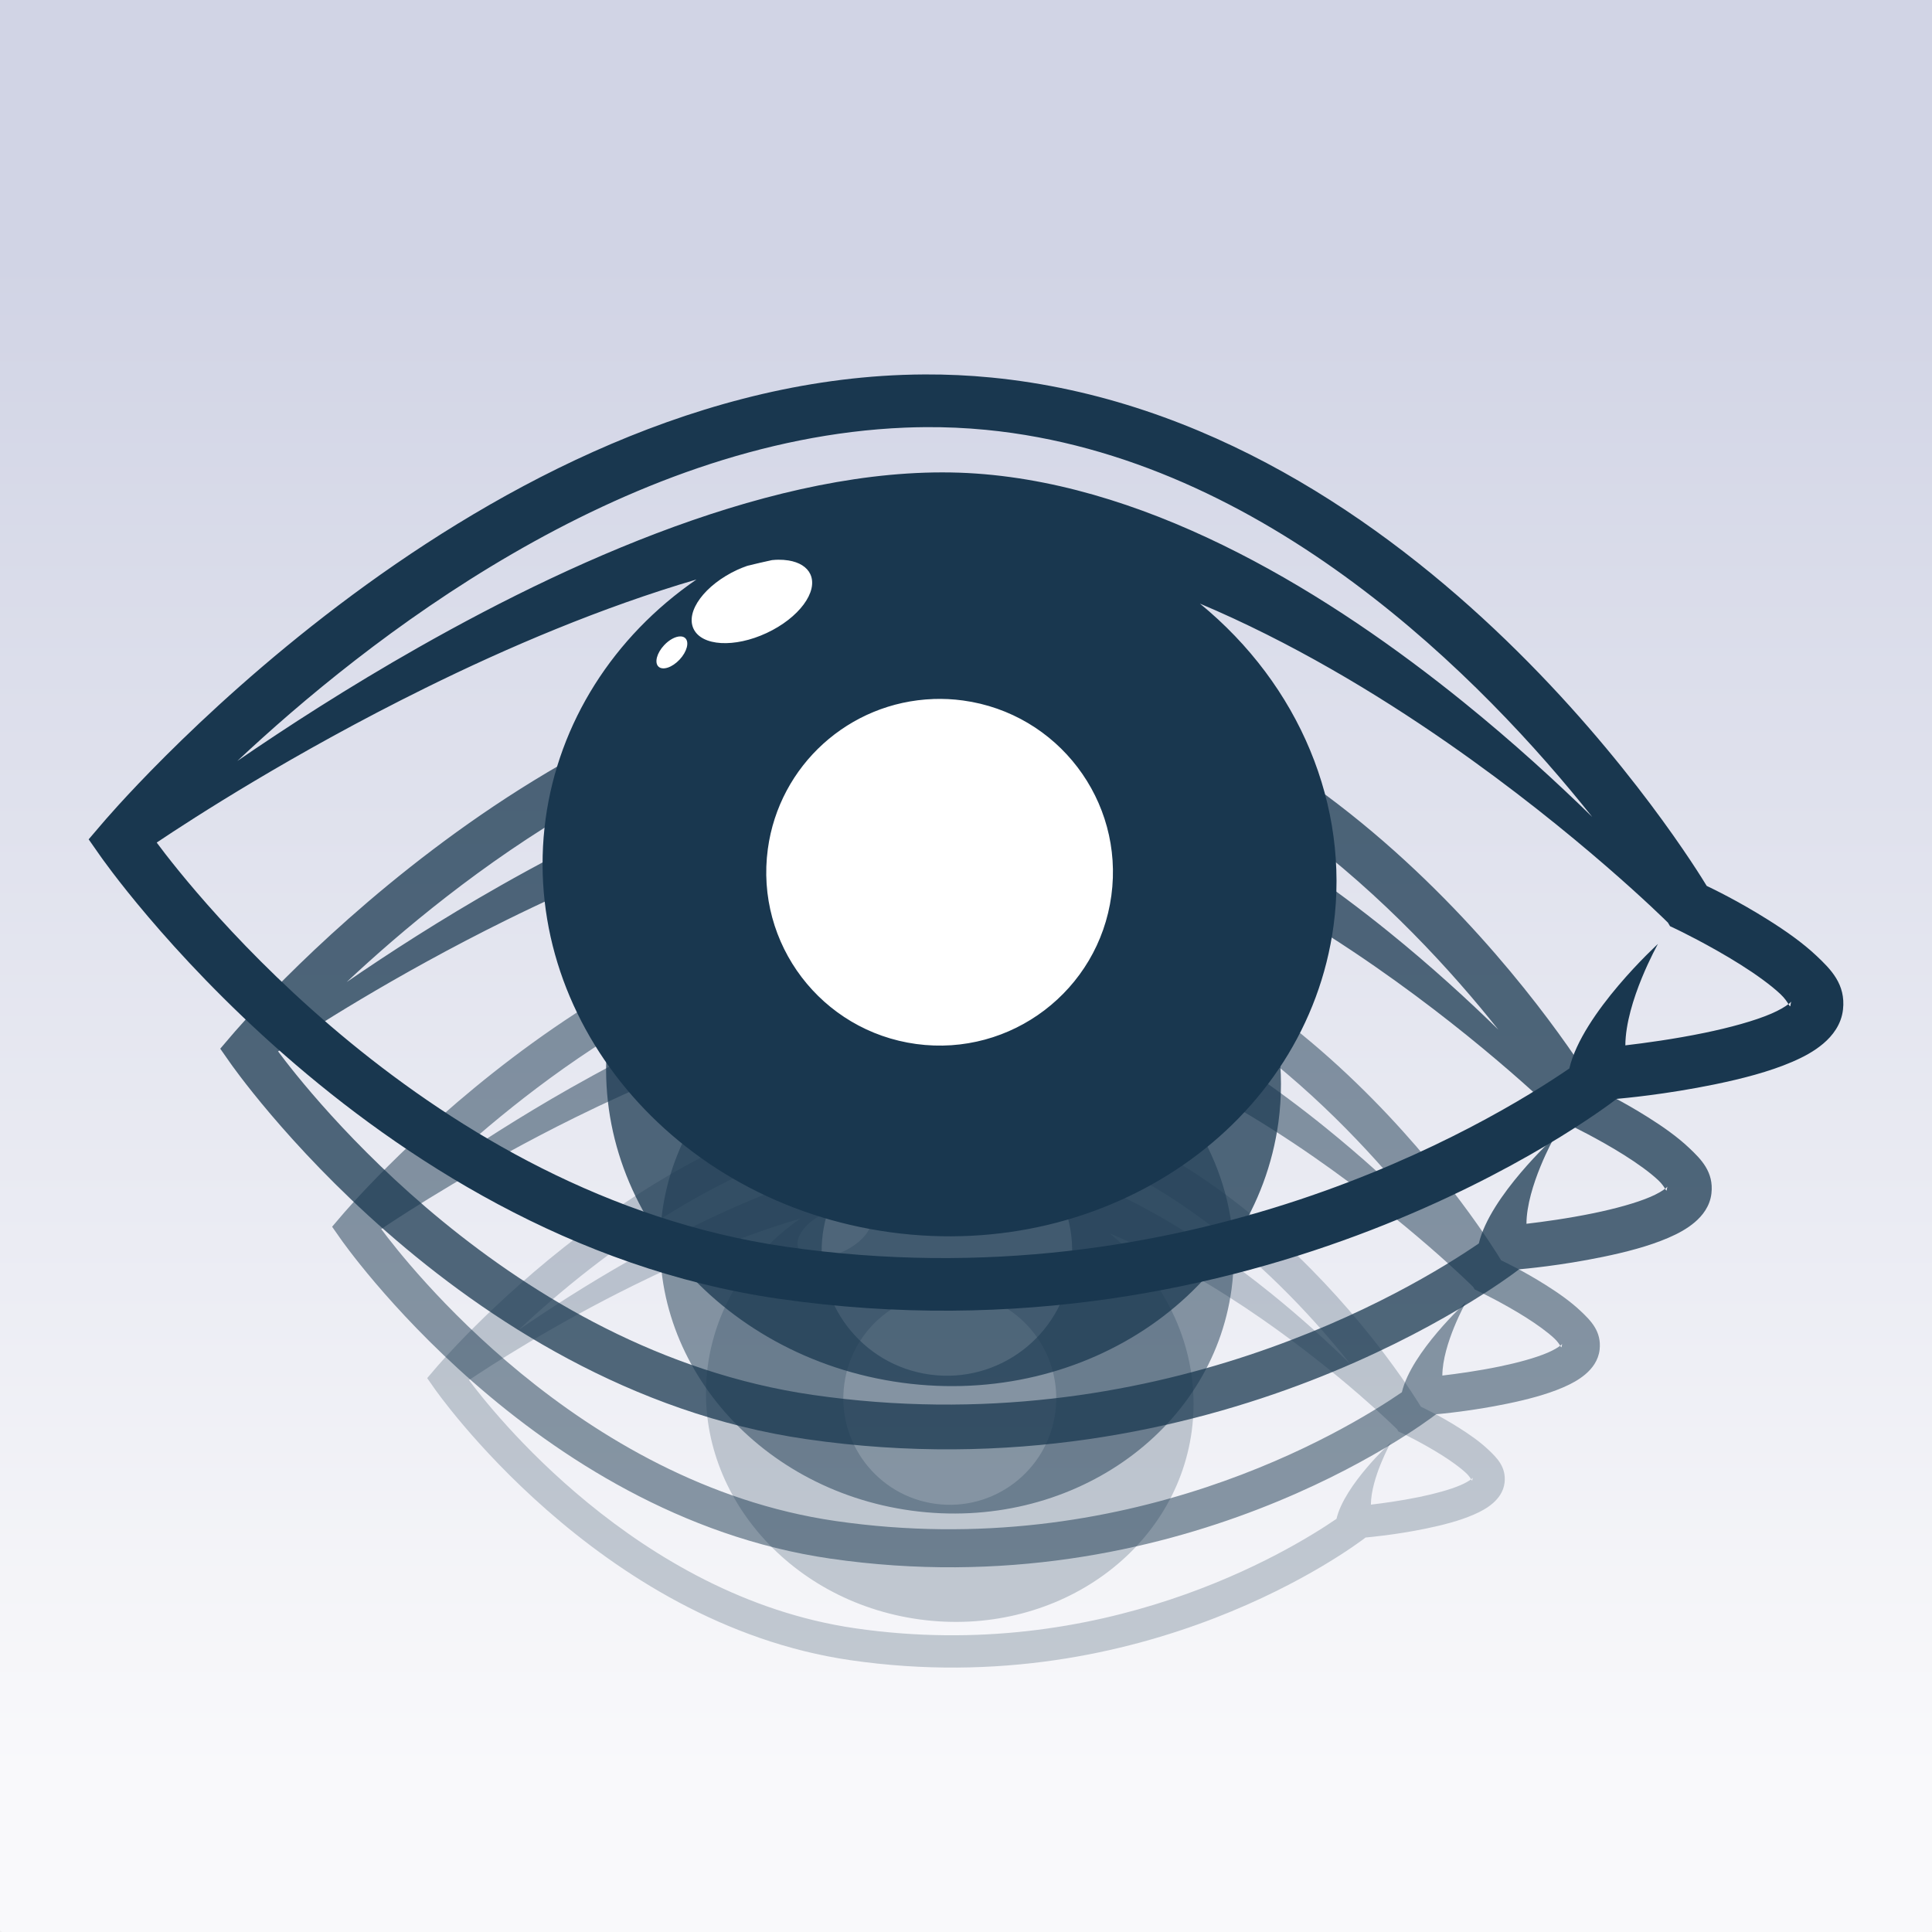
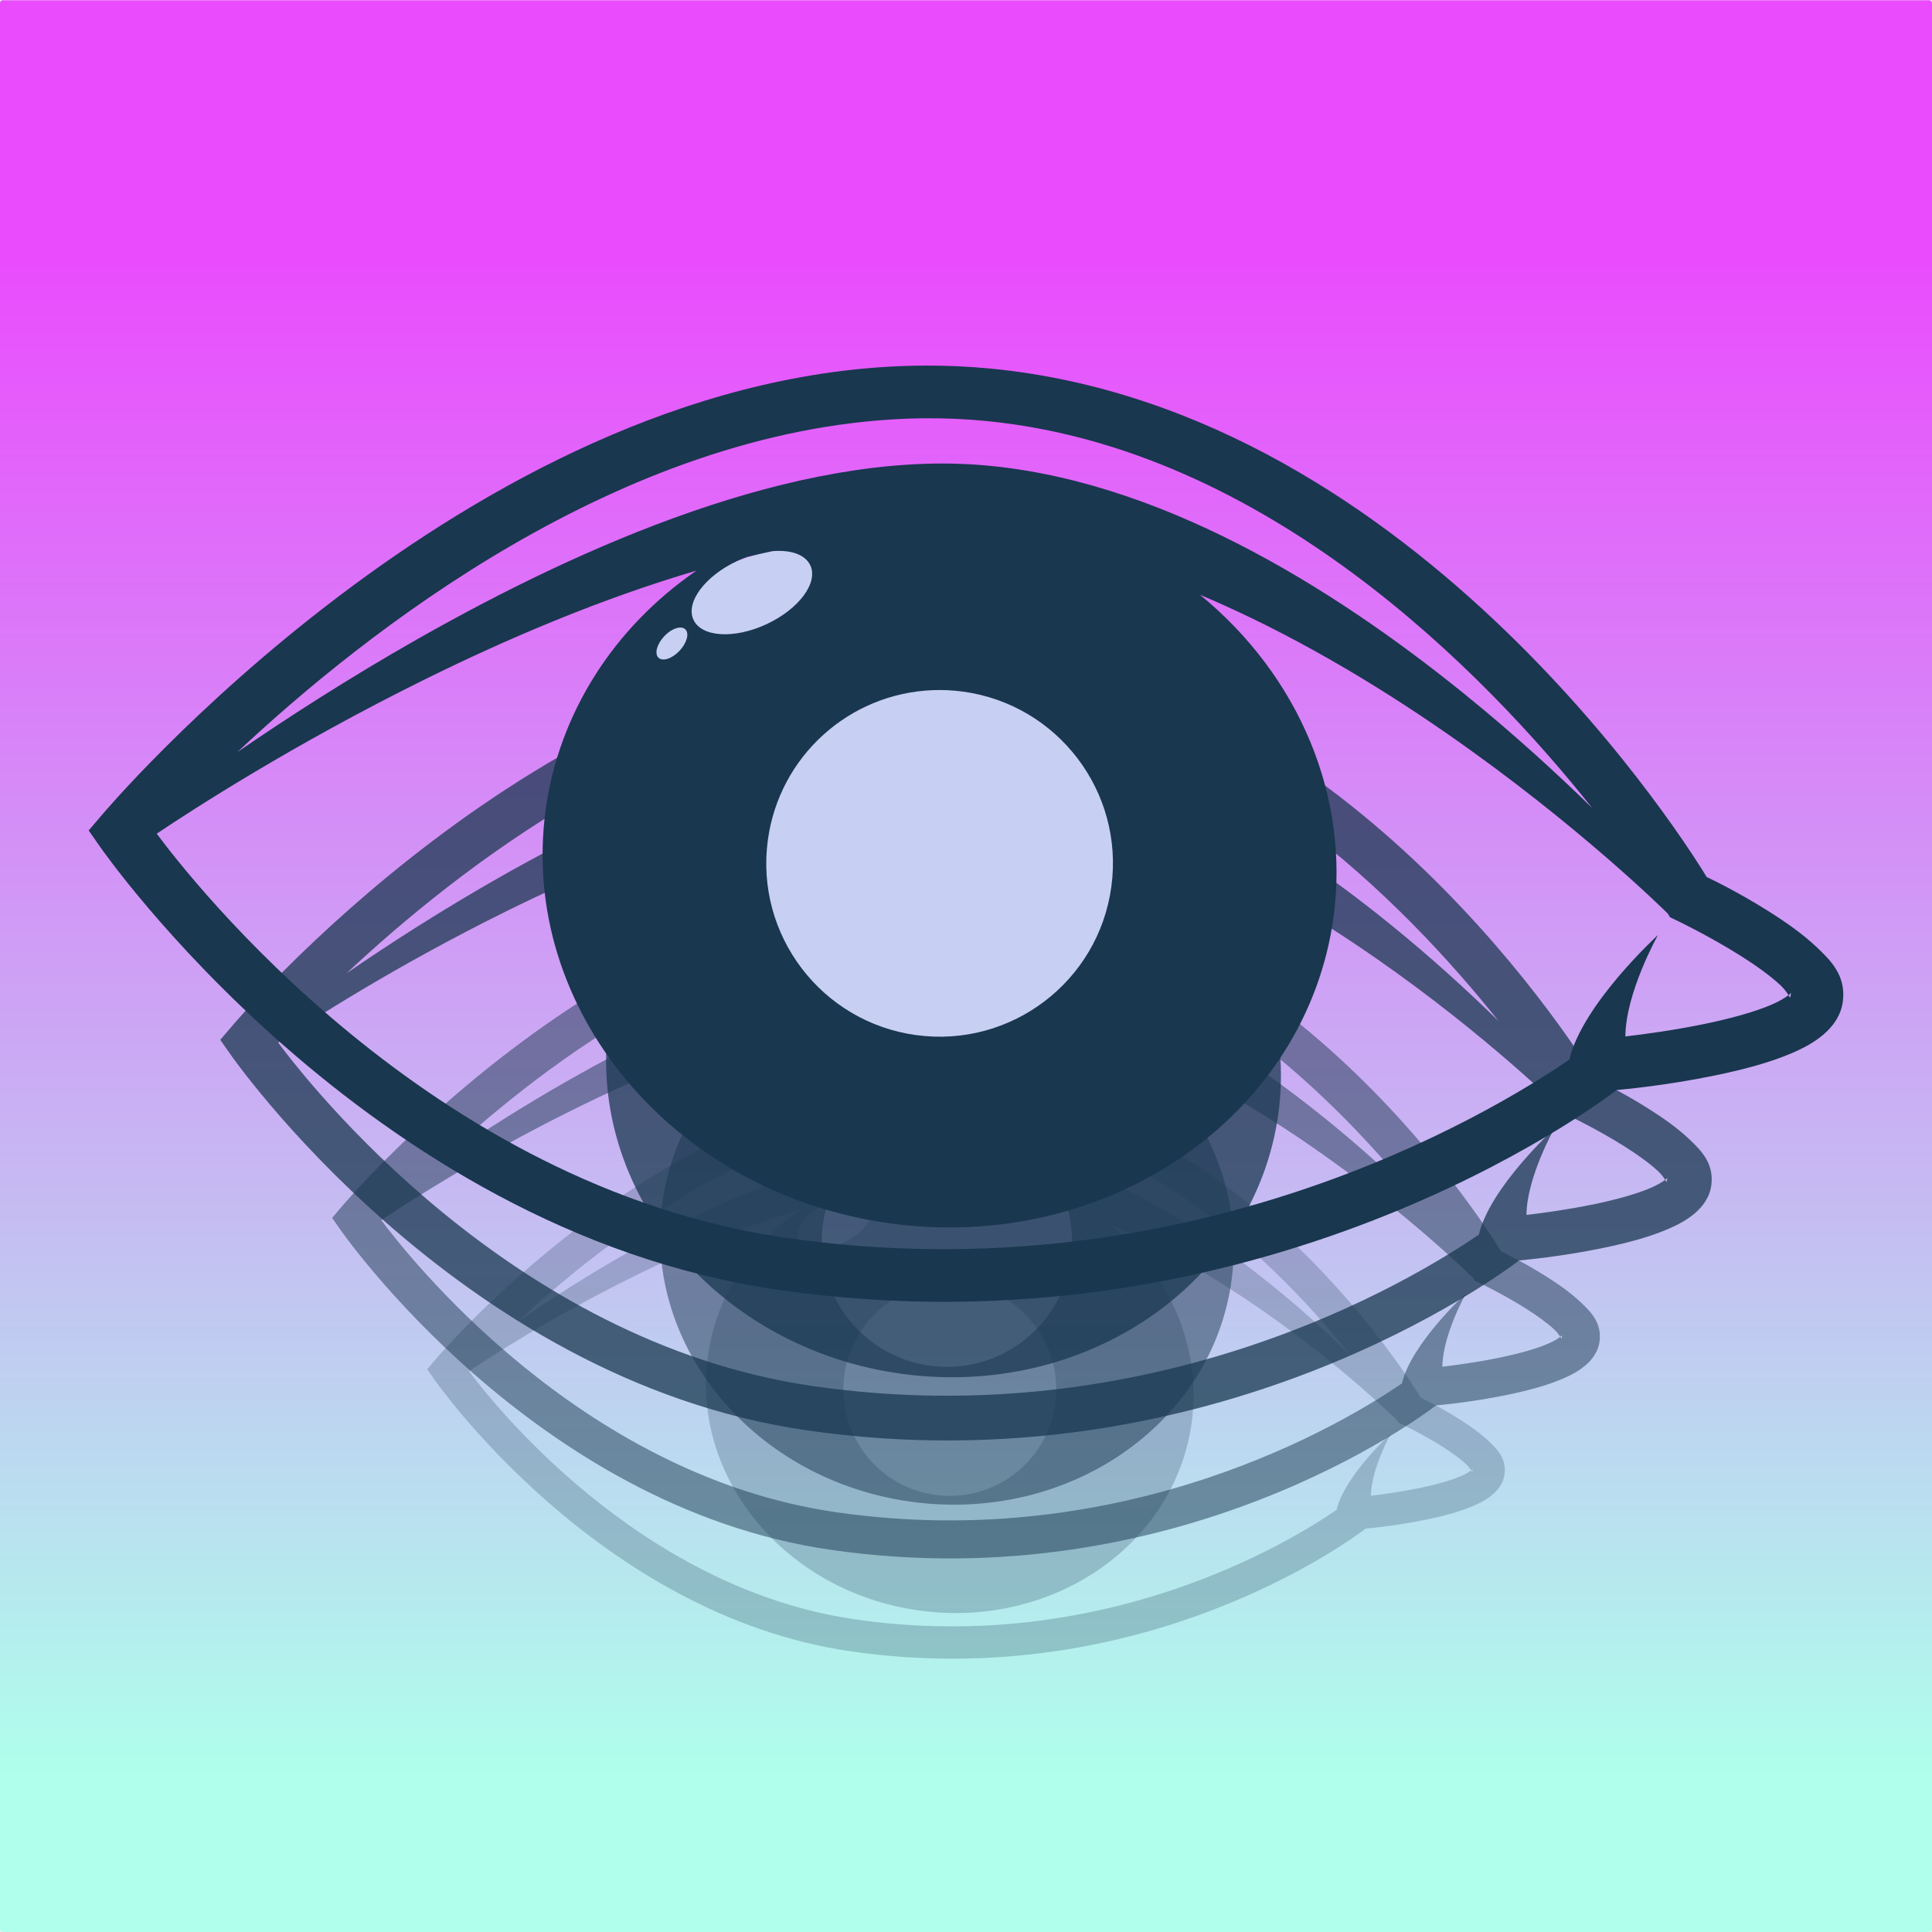
- <svg xmlns="http://www.w3.org/2000/svg" xmlns:xlink="http://www.w3.org/1999/xlink" width="10.895cm" height="10.895cm" viewBox="0 0 108.951 108.951" version="1.1" id="svg8">
+ <svg xmlns="http://www.w3.org/2000/svg" xmlns:xlink="http://www.w3.org/1999/xlink" width="800" height="800" viewBox="0 0 211.667 211.667" version="1.1" id="svg8">
  <defs id="defs2">
    <linearGradient id="linearGradient876">
-       <stop style="stop-color:#d1d4e5;stop-opacity:1" offset="0" id="stop872" />
-       <stop style="stop-color:#f9f9fb;stop-opacity:1" offset="1" id="stop874" />
+       <stop style="stop-color:#ea4cfd;stop-opacity:1" offset="0" id="stop872" />
+       <stop style="stop-color:#afffec;stop-opacity:1" offset="1" id="stop874" />
    </linearGradient>
-     <linearGradient xlink:href="#linearGradient876" id="linearGradient878" x1="55.562" y1="0.756" x2="55.562" y2="77.485" gradientUnits="userSpaceOnUse" gradientTransform="matrix(1,0,0,1.114937,0,-9.818209)" />
+     <linearGradient xlink:href="#linearGradient876" id="linearGradient878" x1="55.562" y1="0.756" x2="55.562" y2="77.485" gradientUnits="userSpaceOnUse" gradientTransform="matrix(1.942759,0,0,2.161888,1.6806405e-7,26.99237)" />
  </defs>
-   <g id="layer3" transform="translate(8.6507906e-8,23.52879)" style="display:inline">
-     <rect style="opacity:1;fill:url(#linearGradient878);fill-opacity:1;stroke:none;stroke-width:0.279;stroke-linecap:round;stroke-linejoin:round;stroke-miterlimit:4;stroke-dasharray:none;stroke-opacity:1;paint-order:markers stroke fill" id="rect870" width="108.952" height="109.148" x="-8.6507903e-08" y="-23.725" ry="0.15" />
-   </g>
-   <g id="g915" transform="translate(4.475771,-184.9483)" style="display:inline">
-     <path id="path913" d="m 48.574,246.563 c -0.254,7.3e-4 -0.507,0.007 -0.759,0.016 -15.137,0.551 -27.742,15.549 -27.742,15.549 l -0.458,0.536 0.404,0.577 c 0,0 9.176,13.26 23.476,15.332 16.653,2.413 28.418,-6.443 29.039,-6.92 0.223,-0.021 1.682,-0.149 3.413,-0.506 0.929,-0.192 1.872,-0.434 2.665,-0.776 0.397,-0.171 0.759,-0.364 1.077,-0.633 0.318,-0.27 0.624,-0.658 0.682,-1.178 0.099,-0.88 -0.425,-1.395 -0.911,-1.856 -0.486,-0.46 -1.083,-0.876 -1.676,-1.249 -1.068,-0.672 -1.931,-1.081 -2.133,-1.179 -0.407,-0.675 -9.869,-16.15 -24.778,-17.606 -0.771,-0.075 -1.538,-0.11 -2.299,-0.107 z m 0.008,1.825 c 0.702,-0.005 1.407,0.025 2.115,0.094 9.706,0.948 17.263,8.719 20.991,13.405 -1.208,-1.182 -2.722,-2.573 -4.465,-3.982 -4.543,-3.672 -10.63,-7.471 -16.863,-7.909 -6.244,-0.439 -13.551,2.748 -19.321,6.02 -2.437,1.382 -4.591,2.778 -6.274,3.934 4.393,-4.123 13.257,-11.137 23.116,-11.544 0.233,-0.01 0.467,-0.015 0.701,-0.017 z m -5.083,4.592 a 1.207,2.232 64.985 0 1 0.354,0.025 1.207,2.232 64.985 0 1 3.26e-4,0 1.207,2.232 64.985 0 1 0.755,0.475 1.207,2.232 64.985 0 1 -1.513,2.037 1.207,2.232 64.985 0 1 -2.533,-0.149 1.207,2.232 64.985 0 1 1.513,-2.037 1.207,2.232 64.985 0 1 0.344,-0.14 c 0.289,-0.071 0.578,-0.136 0.866,-0.199 a 1.207,2.232 64.985 0 1 0.213,-0.011 z m -2.832,0.684 a 13.769,12.585 7.736 0 0 -5.225,8.286 13.769,12.585 7.736 0 0 11.949,14.324 13.769,12.585 7.736 0 0 15.338,-10.617 13.769,12.585 7.736 0 0 -4.628,-11.157 c 3.128,1.32 6.075,3.085 8.573,4.82 4.529,3.146 7.572,6.165 7.635,6.228 l 0.074,0.123 0.247,0.117 c 0,0 1.111,0.533 2.184,1.208 0.536,0.337 1.06,0.713 1.394,1.029 0.152,0.144 0.229,0.268 0.275,0.344 0.009,-0.007 0.021,-0.015 0.028,-0.021 0.105,-0.089 0.061,-0.089 0.05,0.008 -0.014,0.126 -0.024,0.104 -0.079,0.014 -0.113,0.089 -0.32,0.213 -0.593,0.33 -0.587,0.253 -1.449,0.486 -2.313,0.665 -1.065,0.22 -2.081,0.356 -2.743,0.434 0.009,-1.521 1.129,-3.513 1.129,-3.513 0,0 -2.619,2.392 -3.069,4.314 -2.756,1.887 -13.193,8.193 -27.14,6.172 -12.347,-1.789 -20.606,-12.413 -21.781,-13.994 0.001,-0.002 0.005,-0.005 0.006,-0.007 1.23,-0.825 4.708,-3.08 9.284,-5.341 2.869,-1.418 6.122,-2.801 9.403,-3.764 z m -0.561,1.972 a 0.366,0.677 43.151 0 1 0.043,0.003 0.366,0.677 43.151 0 1 0.128,0.057 0.366,0.677 43.151 0 1 -0.196,0.744 0.366,0.677 43.151 0 1 -0.73,0.244 0.366,0.677 43.151 0 1 0.196,-0.744 0.366,0.677 43.151 0 1 0.558,-0.303 z m 8.765,2.168 a 6.003,6.003 0 0 1 1.023,0.051 6.003,6.003 0 0 1 5.14,6.757 6.003,6.003 0 0 1 -6.757,5.141 6.003,6.003 0 0 1 -5.14,-6.757 6.003,6.003 0 0 1 5.734,-5.191 z" style="color:#000000;font-style:normal;font-variant:normal;font-weight:normal;font-stretch:normal;font-size:medium;line-height:normal;font-family:sans-serif;font-variant-ligatures:normal;font-variant-position:normal;font-variant-caps:normal;font-variant-numeric:normal;font-variant-alternates:normal;font-feature-settings:normal;text-indent:0;text-align:start;text-decoration:none;text-decoration-line:none;text-decoration-style:solid;text-decoration-color:#000000;letter-spacing:normal;word-spacing:normal;text-transform:none;writing-mode:lr-tb;direction:ltr;text-orientation:mixed;dominant-baseline:auto;baseline-shift:baseline;text-anchor:start;white-space:normal;shape-padding:0;clip-rule:nonzero;display:inline;overflow:visible;visibility:visible;opacity:1;isolation:auto;mix-blend-mode:normal;color-interpolation:sRGB;color-interpolation-filters:linearRGB;solid-color:#000000;solid-opacity:1;vector-effect:none;fill:#19374f;fill-opacity:0.235;fill-rule:evenodd;stroke:none;stroke-width:1.82;stroke-linecap:butt;stroke-linejoin:miter;stroke-miterlimit:4;stroke-dasharray:none;stroke-dashoffset:0;stroke-opacity:1;color-rendering:auto;image-rendering:auto;shape-rendering:auto;text-rendering:auto;enable-background:accumulate" />
-   </g>
-   <g style="display:inline" transform="translate(4.475771,-184.9483)" id="g911">
-     <path style="color:#000000;font-style:normal;font-variant:normal;font-weight:normal;font-stretch:normal;font-size:medium;line-height:normal;font-family:sans-serif;font-variant-ligatures:normal;font-variant-position:normal;font-variant-caps:normal;font-variant-numeric:normal;font-variant-alternates:normal;font-feature-settings:normal;text-indent:0;text-align:start;text-decoration:none;text-decoration-line:none;text-decoration-style:solid;text-decoration-color:#000000;letter-spacing:normal;word-spacing:normal;text-transform:none;writing-mode:lr-tb;direction:ltr;text-orientation:mixed;dominant-baseline:auto;baseline-shift:baseline;text-anchor:start;white-space:normal;shape-padding:0;clip-rule:nonzero;display:inline;overflow:visible;visibility:visible;opacity:1;isolation:auto;mix-blend-mode:normal;color-interpolation:sRGB;color-interpolation-filters:linearRGB;solid-color:#000000;solid-opacity:1;vector-effect:none;fill:#19374f;fill-opacity:0.498;fill-rule:evenodd;stroke:none;stroke-width:2.141;stroke-linecap:butt;stroke-linejoin:miter;stroke-miterlimit:4;stroke-dasharray:none;stroke-dashoffset:0;stroke-opacity:1;color-rendering:auto;image-rendering:auto;shape-rendering:auto;text-rendering:auto;enable-background:accumulate" d="m 48.323,235.185 c -0.298,8.5e-4 -0.596,0.008 -0.893,0.018 -17.808,0.648 -32.638,18.293 -32.638,18.293 l -0.539,0.631 0.476,0.679 c 0,0 10.795,15.599 27.619,18.037 19.592,2.839 33.433,-7.58 34.163,-8.141 0.263,-0.024 1.979,-0.175 4.015,-0.596 1.093,-0.226 2.203,-0.511 3.135,-0.913 0.466,-0.201 0.893,-0.428 1.267,-0.745 0.375,-0.317 0.734,-0.774 0.803,-1.386 0.117,-1.035 -0.5,-1.642 -1.072,-2.183 -0.572,-0.541 -1.274,-1.03 -1.971,-1.469 -1.256,-0.79 -2.271,-1.272 -2.509,-1.387 -0.478,-0.794 -11.611,-19 -29.151,-20.713 -0.908,-0.089 -1.809,-0.129 -2.704,-0.125 z m 0.009,2.147 c 0.826,-0.006 1.656,0.029 2.488,0.111 11.419,1.115 20.31,10.258 24.696,15.77 -1.421,-1.391 -3.202,-3.027 -5.253,-4.685 -5.345,-4.32 -12.506,-8.79 -19.839,-9.305 -7.346,-0.516 -15.942,3.233 -22.731,7.082 -2.867,1.626 -5.401,3.269 -7.381,4.628 5.168,-4.851 15.596,-13.103 27.196,-13.581 0.274,-0.011 0.549,-0.018 0.824,-0.02 z m -5.981,5.402 a 1.42,2.626 64.985 0 1 0.417,0.03 1.42,2.626 64.985 0 1 3.83e-4,0 1.42,2.626 64.985 0 1 0.889,0.559 1.42,2.626 64.985 0 1 -1.779,2.397 1.42,2.626 64.985 0 1 -2.98,-0.176 1.42,2.626 64.985 0 1 1.779,-2.397 1.42,2.626 64.985 0 1 0.404,-0.165 c 0.34,-0.083 0.68,-0.16 1.019,-0.234 a 1.42,2.626 64.985 0 1 0.251,-0.013 z m -3.332,0.804 a 16.199,14.806 7.736 0 0 -6.147,9.748 16.199,14.806 7.736 0 0 14.058,16.852 16.199,14.806 7.736 0 0 18.045,-12.491 16.199,14.806 7.736 0 0 -5.445,-13.126 c 3.68,1.553 7.147,3.629 10.086,5.671 5.329,3.701 8.908,7.254 8.982,7.327 l 0.087,0.145 0.291,0.138 c 0,0 1.307,0.627 2.569,1.421 0.631,0.397 1.247,0.839 1.64,1.211 0.179,0.17 0.269,0.315 0.324,0.404 0.01,-0.008 0.025,-0.017 0.033,-0.025 0.124,-0.105 0.072,-0.105 0.059,0.009 -0.017,0.148 -0.028,0.123 -0.093,0.016 -0.133,0.104 -0.377,0.25 -0.698,0.389 -0.691,0.298 -1.705,0.572 -2.721,0.782 -1.253,0.259 -2.449,0.419 -3.227,0.51 0.011,-1.789 1.329,-4.132 1.329,-4.132 0,0 -3.081,2.814 -3.611,5.075 -3.242,2.22 -15.521,9.638 -31.93,7.261 -14.526,-2.105 -24.243,-14.604 -25.625,-16.463 0.002,-0.002 0.006,-0.006 0.007,-0.008 1.447,-0.97 5.539,-3.624 10.922,-6.284 3.375,-1.668 7.202,-3.295 11.062,-4.429 z m -0.66,2.32 a 0.43,0.796 43.151 0 1 0.05,0.003 0.43,0.796 43.151 0 1 0.151,0.067 0.43,0.796 43.151 0 1 -0.23,0.875 0.43,0.796 43.151 0 1 -0.859,0.287 0.43,0.796 43.151 0 1 0.231,-0.876 0.43,0.796 43.151 0 1 0.657,-0.357 z m 10.312,2.55 a 7.063,7.063 0 0 1 1.203,0.06 7.063,7.063 0 0 1 6.047,7.949 7.063,7.063 0 0 1 -7.949,6.048 7.063,7.063 0 0 1 -6.047,-7.949 7.063,7.063 0 0 1 6.746,-6.107 z" id="path909" />
-   </g>
-   <g id="g907" transform="translate(4.475771,-184.9483)" style="display:inline">
-     <path id="path905" d="m 48.027,221.803 c -0.351,0.001 -0.701,0.009 -1.05,0.021 -20.951,0.762 -38.398,21.521 -38.398,21.521 l -0.634,0.742 0.56,0.799 c 0,0 12.7,18.352 32.493,21.22 23.05,3.34 39.333,-8.918 40.192,-9.577 0.309,-0.029 2.328,-0.206 4.723,-0.701 1.286,-0.265 2.591,-0.601 3.689,-1.074 0.549,-0.237 1.05,-0.503 1.491,-0.877 0.441,-0.373 0.863,-0.911 0.944,-1.63 0.137,-1.217 -0.589,-1.931 -1.262,-2.568 -0.673,-0.637 -1.498,-1.212 -2.319,-1.728 -1.478,-0.93 -2.672,-1.496 -2.952,-1.632 -0.563,-0.934 -13.66,-22.353 -34.295,-24.368 -1.068,-0.104 -2.129,-0.152 -3.181,-0.148 z m 0.011,2.526 c 0.971,-0.007 1.948,0.035 2.927,0.13 13.434,1.312 23.894,12.068 29.054,18.553 -1.672,-1.636 -3.768,-3.561 -6.18,-5.511 -6.288,-5.082 -14.713,-10.341 -23.34,-10.947 -8.642,-0.607 -18.755,3.803 -26.742,8.332 -3.373,1.913 -6.355,3.845 -8.683,5.444 6.08,-5.707 18.349,-15.415 31.995,-15.978 0.323,-0.013 0.646,-0.021 0.97,-0.024 z m -7.036,6.355 a 1.67,3.09 64.985 0 1 0.49,0.035 1.67,3.09 64.985 0 1 4.5e-4,0 1.67,3.09 64.985 0 1 1.045,0.658 1.67,3.09 64.985 0 1 -2.093,2.82 1.67,3.09 64.985 0 1 -3.506,-0.207 1.67,3.09 64.985 0 1 2.093,-2.82 1.67,3.09 64.985 0 1 0.476,-0.194 c 0.4,-0.098 0.8,-0.189 1.199,-0.276 a 1.67,3.09 64.985 0 1 0.295,-0.016 z m -3.919,0.946 a 19.057,17.419 7.736 0 0 -7.232,11.468 19.057,17.419 7.736 0 0 16.539,19.826 19.057,17.419 7.736 0 0 21.229,-14.695 19.057,17.419 7.736 0 0 -6.406,-15.442 c 4.33,1.827 8.408,4.27 11.866,6.672 6.269,4.354 10.48,8.534 10.567,8.62 l 0.102,0.17 0.342,0.163 c 0,0 1.538,0.738 3.023,1.672 0.743,0.467 1.467,0.987 1.929,1.424 0.211,0.2 0.317,0.37 0.381,0.476 0.012,-0.009 0.029,-0.02 0.039,-0.029 0.146,-0.123 0.085,-0.123 0.07,0.01 -0.02,0.174 -0.033,0.145 -0.109,0.019 -0.156,0.123 -0.443,0.294 -0.821,0.457 -0.813,0.35 -2.006,0.673 -3.201,0.92 -1.474,0.304 -2.881,0.492 -3.796,0.6 0.013,-2.105 1.563,-4.862 1.563,-4.862 0,0 -3.625,3.311 -4.248,5.97 -3.814,2.612 -18.26,11.339 -37.564,8.542 -17.09,-2.476 -28.521,-17.181 -30.147,-19.369 0.002,-0.002 0.007,-0.007 0.009,-0.01 1.702,-1.142 6.517,-4.264 12.849,-7.393 3.971,-1.962 8.473,-3.876 13.014,-5.21 z m -0.777,2.729 a 0.506,0.937 43.151 0 1 0.059,0.004 0.506,0.937 43.151 0 1 0.177,0.079 0.506,0.937 43.151 0 1 -0.271,1.03 0.506,0.937 43.151 0 1 -1.01,0.337 0.506,0.937 43.151 0 1 0.272,-1.03 0.506,0.937 43.151 0 1 0.773,-0.419 z m 12.132,3.001 a 8.309,8.309 0 0 1 1.416,0.07 8.309,8.309 0 0 1 7.115,9.352 8.309,8.309 0 0 1 -9.352,7.115 8.309,8.309 0 0 1 -7.115,-9.352 8.309,8.309 0 0 1 7.936,-7.185 z" style="color:#000000;font-style:normal;font-variant:normal;font-weight:normal;font-stretch:normal;font-size:medium;line-height:normal;font-family:sans-serif;font-variant-ligatures:normal;font-variant-position:normal;font-variant-caps:normal;font-variant-numeric:normal;font-variant-alternates:normal;font-feature-settings:normal;text-indent:0;text-align:start;text-decoration:none;text-decoration-line:none;text-decoration-style:solid;text-decoration-color:#000000;letter-spacing:normal;word-spacing:normal;text-transform:none;writing-mode:lr-tb;direction:ltr;text-orientation:mixed;dominant-baseline:auto;baseline-shift:baseline;text-anchor:start;white-space:normal;shape-padding:0;clip-rule:nonzero;display:inline;overflow:visible;visibility:visible;opacity:1;isolation:auto;mix-blend-mode:normal;color-interpolation:sRGB;color-interpolation-filters:linearRGB;solid-color:#000000;solid-opacity:1;vector-effect:none;fill:#19374f;fill-opacity:0.745;fill-rule:evenodd;stroke:none;stroke-width:2.519;stroke-linecap:butt;stroke-linejoin:miter;stroke-miterlimit:4;stroke-dasharray:none;stroke-dashoffset:0;stroke-opacity:1;color-rendering:auto;image-rendering:auto;shape-rendering:auto;text-rendering:auto;enable-background:accumulate" />
-   </g>
-   <g style="display:inline" transform="translate(4.475771,-184.9483)" id="g1501">
-     <ellipse style="opacity:1;fill:#ffffff;fill-opacity:1;stroke:none;stroke-width:0.265;stroke-linecap:round;stroke-linejoin:round;stroke-miterlimit:4;stroke-dasharray:none;stroke-opacity:1;paint-order:markers stroke fill" id="path917" cx="49.033" cy="234.134" rx="12.046" ry="11.822" />
-     <ellipse style="opacity:1;fill:#ffffff;fill-opacity:1;stroke:none;stroke-width:0.265;stroke-linecap:round;stroke-linejoin:round;stroke-miterlimit:4;stroke-dasharray:none;stroke-opacity:1;paint-order:markers stroke fill" id="path919" cx="-80.692" cy="208.6" rx="6.443" ry="3.026" transform="rotate(-30.59345)" />
-     <path style="color:#000000;font-style:normal;font-variant:normal;font-weight:normal;font-stretch:normal;font-size:medium;line-height:normal;font-family:sans-serif;font-variant-ligatures:normal;font-variant-position:normal;font-variant-caps:normal;font-variant-numeric:normal;font-variant-alternates:normal;font-feature-settings:normal;text-indent:0;text-align:start;text-decoration:none;text-decoration-line:none;text-decoration-style:solid;text-decoration-color:#000000;letter-spacing:normal;word-spacing:normal;text-transform:none;writing-mode:lr-tb;direction:ltr;text-orientation:mixed;dominant-baseline:auto;baseline-shift:baseline;text-anchor:start;white-space:normal;shape-padding:0;clip-rule:nonzero;display:inline;overflow:visible;visibility:visible;opacity:1;isolation:auto;mix-blend-mode:normal;color-interpolation:sRGB;color-interpolation-filters:linearRGB;solid-color:#000000;solid-opacity:1;vector-effect:none;fill:#19374f;fill-opacity:1;fill-rule:evenodd;stroke:none;stroke-width:2.964;stroke-linecap:butt;stroke-linejoin:miter;stroke-miterlimit:4;stroke-dasharray:none;stroke-dashoffset:0;stroke-opacity:1;color-rendering:auto;image-rendering:auto;shape-rendering:auto;text-rendering:auto;enable-background:accumulate" d="m 47.679,206.064 c -0.413,0.002 -0.825,0.01 -1.236,0.025 C 21.796,206.986 1.27,231.408 1.27,231.408 l -0.746,0.873 0.658,0.939 c 0,0 14.942,21.591 38.227,24.965 27.117,3.929 46.274,-10.491 47.285,-11.268 0.364,-0.034 2.739,-0.243 5.557,-0.824 1.513,-0.312 3.049,-0.707 4.34,-1.263 0.646,-0.278 1.235,-0.592 1.754,-1.031 0.518,-0.439 1.016,-1.072 1.111,-1.918 0.162,-1.432 -0.693,-2.272 -1.484,-3.022 -0.792,-0.749 -1.763,-1.426 -2.729,-2.033 -1.739,-1.094 -3.144,-1.76 -3.473,-1.92 -0.662,-1.098 -16.07,-26.298 -40.347,-28.668 -1.256,-0.123 -2.504,-0.179 -3.743,-0.174 z m 0.012,2.972 c 1.143,-0.009 2.292,0.041 3.443,0.153 15.805,1.543 28.11,14.198 34.181,21.828 -1.967,-1.925 -4.432,-4.19 -7.271,-6.484 -7.398,-5.979 -17.309,-12.166 -27.459,-12.879 -10.168,-0.714 -22.065,4.474 -31.461,9.803 -3.968,2.25 -7.476,4.524 -10.215,6.405 7.153,-6.714 21.587,-18.135 37.641,-18.798 0.38,-0.016 0.76,-0.025 1.141,-0.028 z m -8.278,7.477 a 1.965,3.635 64.985 0 1 0.577,0.041 1.965,3.635 64.985 0 1 5.29e-4,0 1.965,3.635 64.985 0 1 1.23,0.774 1.965,3.635 64.985 0 1 -2.463,3.318 1.965,3.635 64.985 0 1 -4.125,-0.243 1.965,3.635 64.985 0 1 2.463,-3.318 1.965,3.635 64.985 0 1 0.56,-0.228 c 0.471,-0.115 0.941,-0.222 1.411,-0.325 a 1.965,3.635 64.985 0 1 0.347,-0.019 z m -4.611,1.113 a 22.42,20.493 7.736 0 0 -8.508,13.492 22.42,20.493 7.736 0 0 19.458,23.324 22.42,20.493 7.736 0 0 24.975,-17.288 22.42,20.493 7.736 0 0 -7.536,-18.167 c 5.094,2.15 9.892,5.023 13.96,7.849 7.375,5.123 12.33,10.039 12.432,10.142 l 0.12,0.201 0.403,0.191 c 0,0 1.809,0.868 3.556,1.967 0.874,0.549 1.726,1.162 2.27,1.676 0.248,0.235 0.373,0.436 0.448,0.56 0.014,-0.011 0.034,-0.024 0.046,-0.034 0.171,-0.145 0.1,-0.145 0.082,0.011 -0.023,0.205 -0.039,0.17 -0.128,0.023 -0.184,0.144 -0.521,0.346 -0.966,0.538 -0.956,0.412 -2.36,0.792 -3.766,1.082 -1.734,0.358 -3.389,0.579 -4.466,0.706 0.015,-2.477 1.839,-5.72 1.839,-5.72 0,0 -4.264,3.895 -4.998,7.024 -4.487,3.073 -21.482,13.34 -44.193,10.05 -20.106,-2.913 -33.554,-20.213 -35.467,-22.787 0.002,-0.003 0.008,-0.009 0.01,-0.011 2.003,-1.343 7.667,-5.016 15.117,-8.698 4.672,-2.309 9.968,-4.56 15.311,-6.13 z m -0.914,3.211 a 0.596,1.102 43.151 0 1 0.07,0.004 0.596,1.102 43.151 0 1 0.209,0.093 0.596,1.102 43.151 0 1 -0.319,1.211 0.596,1.102 43.151 0 1 -1.189,0.397 0.596,1.102 43.151 0 1 0.32,-1.212 0.596,1.102 43.151 0 1 0.909,-0.493 z m 14.273,3.53 a 9.775,9.775 0 0 1 1.666,0.083 9.775,9.775 0 0 1 8.37,11.002 9.775,9.775 0 0 1 -11.002,8.371 9.775,9.775 0 0 1 -8.37,-11.002 9.775,9.775 0 0 1 9.336,-8.453 z" id="path1491" />
+   <g id="layer3" transform="translate(8.6507906e-8,12.49999)" style="display:inline" />
+   <g id="g915" transform="translate(4.475771,-195.9771)" style="display:inline" />
+   <g style="display:inline" transform="translate(4.475771,-195.9771)" id="g911" />
+   <g id="g907" transform="translate(4.475771,-195.9771)" style="display:inline" />
+   <g style="display:inline" transform="translate(4.475771,-195.9771)" id="g1501">
    <flowRoot xml:space="preserve" id="flowRoot921" style="font-style:normal;font-variant:normal;font-weight:normal;font-stretch:normal;font-size:40px;line-height:1.25;font-family:'DejaVu Sans';-inkscape-font-specification:'DejaVu Sans';letter-spacing:0px;word-spacing:0px;fill:#000000;fill-opacity:1;stroke:none" transform="matrix(0.2645833,0,0,0.2645833,-4.475771,195.9771)">
      <flowRegion id="flowRegion923">
        <rect id="rect925" width="247.972" height="41.928" x="80.261" y="3.534" />
      </flowRegion>
      <flowPara id="flowPara927">VisuTest</flowPara>
    </flowRoot>
  </g>
+   <g id="layer1" />
+   <g id="layer2">
+     <rect style="display:inline;fill:url(#linearGradient878);fill-opacity:1;stroke:none;stroke-width:0.541;stroke-linecap:round;stroke-linejoin:round;stroke-miterlimit:4;stroke-dasharray:none;stroke-opacity:1;paint-order:markers stroke fill" id="rect870" width="211.667" height="211.64" x="-5.010977e-16" y="0.027" ry="0.291" />
+     <g id="g4627" transform="translate(0,0.3835974)">
+       <path id="path913" d="m 103.064,118.348 c -0.493,10e-4 -0.984,0.014 -1.474,0.03 -29.407,1.07 -53.897,30.207 -53.897,30.207 l -0.89,1.041 0.785,1.121 c 0,0 17.827,25.76 45.608,29.786 32.354,4.688 55.21,-12.517 56.416,-13.443 0.434,-0.04 3.267,-0.289 6.63,-0.983 1.805,-0.373 3.637,-0.843 5.178,-1.507 0.77,-0.332 1.474,-0.707 2.093,-1.231 0.619,-0.524 1.212,-1.279 1.326,-2.288 0.193,-1.709 -0.826,-2.711 -1.771,-3.605 -0.944,-0.894 -2.103,-1.701 -3.255,-2.426 -2.074,-1.305 -3.751,-2.1 -4.143,-2.29 -0.79,-1.311 -19.173,-31.376 -48.138,-34.204 -1.499,-0.146 -2.988,-0.213 -4.466,-0.207 z m 0.015,3.546 c 1.364,-0.01 2.734,0.048 4.108,0.182 18.857,1.841 33.538,16.939 40.781,26.042 -2.347,-2.297 -5.288,-4.999 -8.675,-7.736 -8.827,-7.133 -20.651,-14.515 -32.761,-15.366 -12.131,-0.852 -26.326,5.338 -37.536,11.695 -4.734,2.685 -8.92,5.397 -12.188,7.642 8.534,-8.011 25.755,-21.637 44.91,-22.428 0.453,-0.019 0.907,-0.03 1.361,-0.033 z m -9.876,8.92 a 2.344,4.337 64.985 0 1 0.688,0.049 2.344,4.337 64.985 0 1 6.33e-4,0 2.344,4.337 64.985 0 1 1.467,0.923 2.344,4.337 64.985 0 1 -2.938,3.958 2.344,4.337 64.985 0 1 -4.921,-0.29 2.344,4.337 64.985 0 1 2.938,-3.958 2.344,4.337 64.985 0 1 0.668,-0.273 c 0.562,-0.137 1.123,-0.265 1.683,-0.387 a 2.344,4.337 64.985 0 1 0.414,-0.022 z m -5.501,1.328 a 26.75,24.45 7.736 0 0 -10.151,16.097 26.75,24.45 7.736 0 0 23.215,27.828 26.75,24.45 7.736 0 0 29.798,-20.627 26.75,24.45 7.736 0 0 -8.991,-21.675 c 6.077,2.565 11.802,5.993 16.656,9.365 8.799,6.112 14.711,11.978 14.833,12.1 l 0.144,0.239 0.48,0.228 c 0,0 2.159,1.035 4.243,2.347 1.042,0.656 2.06,1.386 2.708,1.999 0.296,0.28 0.445,0.52 0.535,0.668 0.017,-0.014 0.041,-0.029 0.055,-0.041 0.204,-0.173 0.119,-0.173 0.098,0.015 -0.028,0.244 -0.046,0.203 -0.153,0.027 -0.219,0.172 -0.622,0.413 -1.152,0.642 -1.141,0.492 -2.815,0.945 -4.493,1.291 -2.069,0.427 -4.044,0.691 -5.328,0.843 0.018,-2.955 2.194,-6.824 2.194,-6.824 0,0 -5.088,4.648 -5.963,8.38 -5.354,3.666 -25.63,15.916 -52.727,11.99 -23.988,-3.476 -40.033,-24.116 -42.316,-27.187 0.003,-0.004 0.009,-0.01 0.012,-0.014 2.389,-1.602 9.147,-5.985 18.036,-10.377 5.574,-2.754 11.893,-5.441 18.267,-7.314 z m -1.091,3.831 a 0.711,1.315 43.151 0 1 0.083,0.006 0.711,1.315 43.151 0 1 0.249,0.111 0.711,1.315 43.151 0 1 -0.38,1.445 0.711,1.315 43.151 0 1 -1.418,0.474 0.711,1.315 43.151 0 1 0.382,-1.446 0.711,1.315 43.151 0 1 1.085,-0.589 z m 17.029,4.212 a 11.663,11.663 0 0 1 1.987,0.099 11.663,11.663 0 0 1 9.986,13.126 11.663,11.663 0 0 1 -13.126,9.987 11.663,11.663 0 0 1 -9.986,-13.126 11.663,11.663 0 0 1 11.139,-10.086 z" style="color:#000000;font-style:normal;font-variant:normal;font-weight:normal;font-stretch:normal;font-size:medium;line-height:normal;font-family:sans-serif;font-variant-ligatures:normal;font-variant-position:normal;font-variant-caps:normal;font-variant-numeric:normal;font-variant-alternates:normal;font-feature-settings:normal;text-indent:0;text-align:start;text-decoration:none;text-decoration-line:none;text-decoration-style:solid;text-decoration-color:#000000;letter-spacing:normal;word-spacing:normal;text-transform:none;writing-mode:lr-tb;direction:ltr;text-orientation:mixed;dominant-baseline:auto;baseline-shift:baseline;text-anchor:start;white-space:normal;shape-padding:0;clip-rule:nonzero;display:inline;overflow:visible;visibility:visible;isolation:auto;mix-blend-mode:normal;color-interpolation:sRGB;color-interpolation-filters:linearRGB;solid-color:#000000;solid-opacity:1;vector-effect:none;fill:#19374f;fill-opacity:0.235;fill-rule:evenodd;stroke:none;stroke-width:3.536;stroke-linecap:butt;stroke-linejoin:miter;stroke-miterlimit:4;stroke-dasharray:none;stroke-dashoffset:0;stroke-opacity:1;color-rendering:auto;image-rendering:auto;shape-rendering:auto;text-rendering:auto;enable-background:accumulate" />
+       <path style="color:#000000;font-style:normal;font-variant:normal;font-weight:normal;font-stretch:normal;font-size:medium;line-height:normal;font-family:sans-serif;font-variant-ligatures:normal;font-variant-position:normal;font-variant-caps:normal;font-variant-numeric:normal;font-variant-alternates:normal;font-feature-settings:normal;text-indent:0;text-align:start;text-decoration:none;text-decoration-line:none;text-decoration-style:solid;text-decoration-color:#000000;letter-spacing:normal;word-spacing:normal;text-transform:none;writing-mode:lr-tb;direction:ltr;text-orientation:mixed;dominant-baseline:auto;baseline-shift:baseline;text-anchor:start;white-space:normal;shape-padding:0;clip-rule:nonzero;display:inline;overflow:visible;visibility:visible;isolation:auto;mix-blend-mode:normal;color-interpolation:sRGB;color-interpolation-filters:linearRGB;solid-color:#000000;solid-opacity:1;vector-effect:none;fill:#19374f;fill-opacity:0.498;fill-rule:evenodd;stroke:none;stroke-width:4.16;stroke-linecap:butt;stroke-linejoin:miter;stroke-miterlimit:4;stroke-dasharray:none;stroke-dashoffset:0;stroke-opacity:1;color-rendering:auto;image-rendering:auto;shape-rendering:auto;text-rendering:auto;enable-background:accumulate" d="m 102.575,96.245 c -0.58,0.002 -1.158,0.016 -1.734,0.036 -34.597,1.259 -63.408,35.538 -63.408,35.538 l -1.047,1.225 0.924,1.319 c 0,0 20.973,30.306 53.657,35.042 38.063,5.515 64.952,-14.726 66.371,-15.816 0.511,-0.047 3.844,-0.34 7.8,-1.157 2.124,-0.438 4.279,-0.992 6.092,-1.773 0.906,-0.391 1.734,-0.831 2.462,-1.448 0.728,-0.616 1.425,-1.505 1.56,-2.692 0.227,-2.011 -0.972,-3.189 -2.083,-4.241 -1.111,-1.052 -2.474,-2.002 -3.83,-2.854 -2.44,-1.535 -4.413,-2.471 -4.874,-2.695 -0.929,-1.542 -22.557,-36.913 -56.633,-40.24 -1.763,-0.172 -3.515,-0.251 -5.254,-0.244 z m 0.018,4.172 c 1.604,-0.012 3.217,0.057 4.833,0.215 22.185,2.166 39.457,19.929 47.978,30.638 -2.761,-2.702 -6.222,-5.881 -10.206,-9.101 -10.384,-8.392 -24.296,-17.077 -38.542,-18.077 -14.272,-1.002 -30.972,6.28 -44.16,13.759 -5.569,3.158 -10.494,6.35 -14.339,8.991 10.04,-9.425 30.3,-25.455 52.835,-26.385 0.533,-0.022 1.067,-0.035 1.602,-0.039 z m -11.619,10.494 a 2.758,5.102 64.985 0 1 0.809,0.058 2.758,5.102 64.985 0 1 7.45e-4,0 2.758,5.102 64.985 0 1 1.726,1.086 2.758,5.102 64.985 0 1 -3.457,4.657 2.758,5.102 64.985 0 1 -5.79,-0.342 2.758,5.102 64.985 0 1 3.457,-4.657 2.758,5.102 64.985 0 1 0.786,-0.321 c 0.661,-0.162 1.321,-0.312 1.98,-0.456 a 2.758,5.102 64.985 0 1 0.487,-0.026 z m -6.472,1.562 a 31.47,28.765 7.736 0 0 -11.942,18.938 31.47,28.765 7.736 0 0 27.312,32.739 31.47,28.765 7.736 0 0 35.056,-24.267 31.47,28.765 7.736 0 0 -10.578,-25.5 c 7.15,3.017 13.884,7.051 19.595,11.017 10.352,7.19 17.307,14.092 17.451,14.235 l 0.169,0.281 0.565,0.268 c 0,0 2.539,1.218 4.992,2.761 1.226,0.771 2.423,1.631 3.186,2.352 0.348,0.33 0.523,0.612 0.629,0.786 0.02,-0.015 0.048,-0.034 0.065,-0.048 0.24,-0.204 0.14,-0.204 0.115,0.018 -0.032,0.287 -0.055,0.239 -0.18,0.032 -0.258,0.203 -0.732,0.486 -1.356,0.755 -1.343,0.579 -3.312,1.112 -5.286,1.519 -2.434,0.502 -4.757,0.813 -6.269,0.992 0.022,-3.476 2.582,-8.028 2.582,-8.028 0,0 -5.985,5.468 -7.016,9.859 -6.299,4.313 -30.153,18.725 -62.031,14.106 -28.221,-4.089 -47.098,-28.372 -49.783,-31.984 0.003,-0.004 0.011,-0.012 0.015,-0.016 2.811,-1.885 10.761,-7.041 21.219,-12.208 6.557,-3.24 13.991,-6.401 21.491,-8.604 z m -1.283,4.507 a 0.836,1.547 43.151 0 1 0.098,0.006 0.836,1.547 43.151 0 1 0.293,0.131 0.836,1.547 43.151 0 1 -0.448,1.7 0.836,1.547 43.151 0 1 -1.668,0.557 0.836,1.547 43.151 0 1 0.449,-1.701 0.836,1.547 43.151 0 1 1.276,-0.693 z m 20.034,4.955 a 13.721,13.721 0 0 1 2.338,0.116 13.721,13.721 0 0 1 11.749,15.443 13.721,13.721 0 0 1 -15.443,11.749 13.721,13.721 0 0 1 -11.749,-15.443 13.721,13.721 0 0 1 13.105,-11.865 z" id="path909" />
+       <path id="path905" d="m 102.001,70.246 c -0.682,0.002 -1.362,0.017 -2.04,0.042 -40.702,1.481 -74.598,41.809 -74.598,41.809 l -1.232,1.441 1.087,1.551 c 0,0 24.674,35.654 63.125,41.226 44.78,6.488 76.415,-17.325 78.084,-18.607 0.601,-0.056 4.522,-0.401 9.176,-1.361 2.499,-0.516 5.034,-1.167 7.166,-2.086 1.066,-0.46 2.04,-0.978 2.896,-1.703 0.856,-0.725 1.677,-1.77 1.835,-3.167 0.267,-2.365 -1.144,-3.752 -2.451,-4.99 -1.307,-1.237 -2.911,-2.355 -4.506,-3.358 -2.871,-1.806 -5.191,-2.907 -5.735,-3.17 -1.093,-1.814 -26.537,-43.427 -66.628,-47.341 -2.074,-0.203 -4.135,-0.295 -6.181,-0.287 z m 0.021,4.908 c 1.887,-0.014 3.784,0.067 5.686,0.253 26.1,2.548 46.42,23.445 56.444,36.045 -3.248,-3.179 -7.32,-6.919 -12.007,-10.707 C 139.928,90.871 123.562,80.654 106.801,79.477 90.01,78.297 70.363,86.865 54.848,95.664 48.295,99.38 42.502,103.134 37.978,106.241 49.791,95.154 73.626,76.294 100.137,75.2 c 0.627,-0.026 1.255,-0.041 1.884,-0.046 z M 88.352,87.5 a 3.245,6.003 64.985 0 1 0.952,0.068 3.245,6.003 64.985 0 1 8.75e-4,0 3.245,6.003 64.985 0 1 2.031,1.277 3.245,6.003 64.985 0 1 -4.067,5.479 3.245,6.003 64.985 0 1 -6.811,-0.402 3.245,6.003 64.985 0 1 4.067,-5.479 3.245,6.003 64.985 0 1 0.924,-0.377 c 0.778,-0.19 1.554,-0.367 2.33,-0.536 a 3.245,6.003 64.985 0 1 0.573,-0.031 z m -7.614,1.838 A 37.024,33.841 7.736 0 0 66.688,111.617 37.024,33.841 7.736 0 0 98.819,150.134 37.024,33.841 7.736 0 0 140.062,121.585 37.024,33.841 7.736 0 0 127.618,91.585 c 8.412,3.55 16.334,8.295 23.053,12.962 12.179,8.459 20.361,16.579 20.53,16.747 l 0.199,0.331 0.665,0.316 c 0,0 2.988,1.433 5.873,3.248 1.443,0.907 2.851,1.918 3.748,2.767 0.41,0.388 0.616,0.719 0.74,0.924 0.023,-0.018 0.056,-0.039 0.076,-0.056 0.283,-0.24 0.165,-0.24 0.136,0.019 -0.038,0.338 -0.064,0.281 -0.212,0.037 -0.304,0.238 -0.861,0.572 -1.595,0.888 -1.579,0.681 -3.897,1.308 -6.218,1.787 -2.864,0.591 -5.597,0.957 -7.375,1.167 0.026,-4.09 3.037,-9.445 3.037,-9.445 0,0 -7.042,6.433 -8.254,11.599 -7.41,5.074 -35.474,22.029 -72.978,16.595 -33.202,-4.811 -55.409,-33.378 -58.568,-37.629 0.004,-0.004 0.013,-0.014 0.017,-0.019 3.307,-2.218 12.66,-8.283 24.963,-14.363 7.715,-3.812 16.46,-7.531 25.283,-10.123 z m -1.51,5.302 a 0.984,1.82 43.151 0 1 0.115,0.008 0.984,1.82 43.151 0 1 0.345,0.154 0.984,1.82 43.151 0 1 -0.527,2 0.984,1.82 43.151 0 1 -1.963,0.655 0.984,1.82 43.151 0 1 0.528,-2.001 0.984,1.82 43.151 0 1 1.501,-0.815 z m 23.57,5.829 a 16.142,16.142 0 0 1 2.75,0.137 16.142,16.142 0 0 1 13.822,18.168 16.142,16.142 0 0 1 -18.168,13.823 16.142,16.142 0 0 1 -13.822,-18.168 16.142,16.142 0 0 1 15.418,-13.959 z" style="color:#000000;font-style:normal;font-variant:normal;font-weight:normal;font-stretch:normal;font-size:medium;line-height:normal;font-family:sans-serif;font-variant-ligatures:normal;font-variant-position:normal;font-variant-caps:normal;font-variant-numeric:normal;font-variant-alternates:normal;font-feature-settings:normal;text-indent:0;text-align:start;text-decoration:none;text-decoration-line:none;text-decoration-style:solid;text-decoration-color:#000000;letter-spacing:normal;word-spacing:normal;text-transform:none;writing-mode:lr-tb;direction:ltr;text-orientation:mixed;dominant-baseline:auto;baseline-shift:baseline;text-anchor:start;white-space:normal;shape-padding:0;clip-rule:nonzero;display:inline;overflow:visible;visibility:visible;isolation:auto;mix-blend-mode:normal;color-interpolation:sRGB;color-interpolation-filters:linearRGB;solid-color:#000000;solid-opacity:1;vector-effect:none;fill:#19374f;fill-opacity:0.745;fill-rule:evenodd;stroke:none;stroke-width:4.895;stroke-linecap:butt;stroke-linejoin:miter;stroke-miterlimit:4;stroke-dasharray:none;stroke-dashoffset:0;stroke-opacity:1;color-rendering:auto;image-rendering:auto;shape-rendering:auto;text-rendering:auto;enable-background:accumulate" />
+       <ellipse style="display:inline;fill:#c7cff3;fill-opacity:1;stroke:none;stroke-width:0.515;stroke-linecap:round;stroke-linejoin:round;stroke-miterlimit:4;stroke-dasharray:none;stroke-opacity:1;paint-order:markers stroke fill" id="path917" cx="103.954" cy="94.202" rx="23.403" ry="22.968" />
+       <ellipse style="display:inline;fill:#c7cff3;fill-opacity:1;stroke:none;stroke-width:0.515;stroke-linecap:round;stroke-linejoin:round;stroke-miterlimit:4;stroke-dasharray:none;stroke-opacity:1;paint-order:markers stroke fill" id="path919" cx="34.278" cy="99.226" rx="12.518" ry="5.878" transform="rotate(-30.59345)" />
+       <path style="color:#000000;font-style:normal;font-variant:normal;font-weight:normal;font-stretch:normal;font-size:medium;line-height:normal;font-family:sans-serif;font-variant-ligatures:normal;font-variant-position:normal;font-variant-caps:normal;font-variant-numeric:normal;font-variant-alternates:normal;font-feature-settings:normal;text-indent:0;text-align:start;text-decoration:none;text-decoration-line:none;text-decoration-style:solid;text-decoration-color:#000000;letter-spacing:normal;word-spacing:normal;text-transform:none;writing-mode:lr-tb;direction:ltr;text-orientation:mixed;dominant-baseline:auto;baseline-shift:baseline;text-anchor:start;white-space:normal;shape-padding:0;clip-rule:nonzero;display:inline;overflow:visible;visibility:visible;isolation:auto;mix-blend-mode:normal;color-interpolation:sRGB;color-interpolation-filters:linearRGB;solid-color:#000000;solid-opacity:1;vector-effect:none;fill:#19374f;fill-opacity:1;fill-rule:evenodd;stroke:none;stroke-width:5.758;stroke-linecap:butt;stroke-linejoin:miter;stroke-miterlimit:4;stroke-dasharray:none;stroke-dashoffset:0;stroke-opacity:1;color-rendering:auto;image-rendering:auto;shape-rendering:auto;text-rendering:auto;enable-background:accumulate" d="m 101.325,39.669 c -0.802,0.003 -1.602,0.02 -2.4,0.049 -47.885,1.743 -87.762,49.187 -87.762,49.187 l -1.45,1.696 1.279,1.825 c 0,0 29.028,41.946 74.265,48.501 52.683,7.634 89.9,-20.382 91.863,-21.89 0.707,-0.066 5.32,-0.471 10.795,-1.601 2.94,-0.607 5.923,-1.373 8.431,-2.455 1.254,-0.541 2.4,-1.151 3.407,-2.004 1.007,-0.853 1.973,-2.082 2.158,-3.726 0.314,-2.783 -1.345,-4.414 -2.883,-5.87 -1.538,-1.456 -3.425,-2.771 -5.301,-3.951 -3.378,-2.125 -6.108,-3.42 -6.747,-3.73 -1.286,-2.134 -31.22,-51.091 -78.385,-55.695 -2.441,-0.238 -4.865,-0.347 -7.272,-0.337 z m 0.024,5.774 c 2.22,-0.017 4.452,0.079 6.689,0.297 30.706,2.998 54.611,27.583 66.405,42.406 C 170.622,84.406 165.832,80.005 160.318,75.549 145.945,63.934 126.691,51.914 106.972,50.529 87.219,49.141 64.104,59.221 45.85,69.572 c -7.709,4.371 -14.524,8.789 -19.846,12.444 13.897,-13.044 41.938,-35.232 73.128,-36.52 0.737,-0.03 1.477,-0.049 2.217,-0.054 z M 85.267,59.968 a 3.817,7.062 64.985 0 1 1.12,0.08 3.817,7.062 64.985 0 1 0.001,0 3.817,7.062 64.985 0 1 2.389,1.503 3.817,7.062 64.985 0 1 -4.785,6.445 3.817,7.062 64.985 0 1 -8.014,-0.473 3.817,7.062 64.985 0 1 4.785,-6.445 3.817,7.062 64.985 0 1 1.087,-0.444 c 0.915,-0.224 1.828,-0.432 2.741,-0.63 a 3.817,7.062 64.985 0 1 0.675,-0.036 z M 76.309,62.13 A 43.557,39.813 7.736 0 0 59.78,88.341 43.557,39.813 7.736 0 0 97.582,133.655 43.557,39.813 7.736 0 0 146.103,100.067 43.557,39.813 7.736 0 0 131.462,64.774 c 9.896,4.176 19.217,9.759 27.122,15.249 14.328,9.952 23.954,19.504 24.153,19.702 l 0.234,0.39 0.782,0.371 c 0,0 3.515,1.686 6.909,3.821 1.697,1.067 3.354,2.257 4.409,3.256 0.482,0.456 0.725,0.846 0.87,1.087 0.027,-0.021 0.066,-0.046 0.089,-0.066 0.333,-0.282 0.194,-0.282 0.16,0.022 -0.045,0.398 -0.076,0.33 -0.249,0.044 -0.357,0.28 -1.013,0.673 -1.876,1.045 -1.858,0.801 -4.584,1.538 -7.316,2.102 -3.37,0.696 -6.585,1.126 -8.676,1.372 0.03,-4.812 3.573,-11.112 3.573,-11.112 0,0 -8.284,7.568 -9.71,13.646 -8.718,5.97 -41.734,25.917 -85.857,19.524 C 47.019,129.568 20.892,95.959 17.176,90.959 c 0.004,-0.005 0.015,-0.017 0.02,-0.022 3.891,-2.609 14.894,-9.745 29.369,-16.897 9.076,-4.485 19.365,-8.86 29.745,-11.909 z m -1.776,6.238 a 1.157,2.141 43.151 0 1 0.136,0.008 1.157,2.141 43.151 0 1 0.406,0.181 1.157,2.141 43.151 0 1 -0.619,2.353 1.157,2.141 43.151 0 1 -2.309,0.771 1.157,2.141 43.151 0 1 0.621,-2.354 1.157,2.141 43.151 0 1 1.766,-0.959 z m 27.729,6.858 a 18.991,18.991 0 0 1 3.236,0.161 18.991,18.991 0 0 1 16.261,21.374 A 18.991,18.991 0 0 1 100.385,113.022 18.991,18.991 0 0 1 84.124,91.648 18.991,18.991 0 0 1 102.262,75.226 Z" id="path1491" />
+     </g>
+   </g>
</svg>
